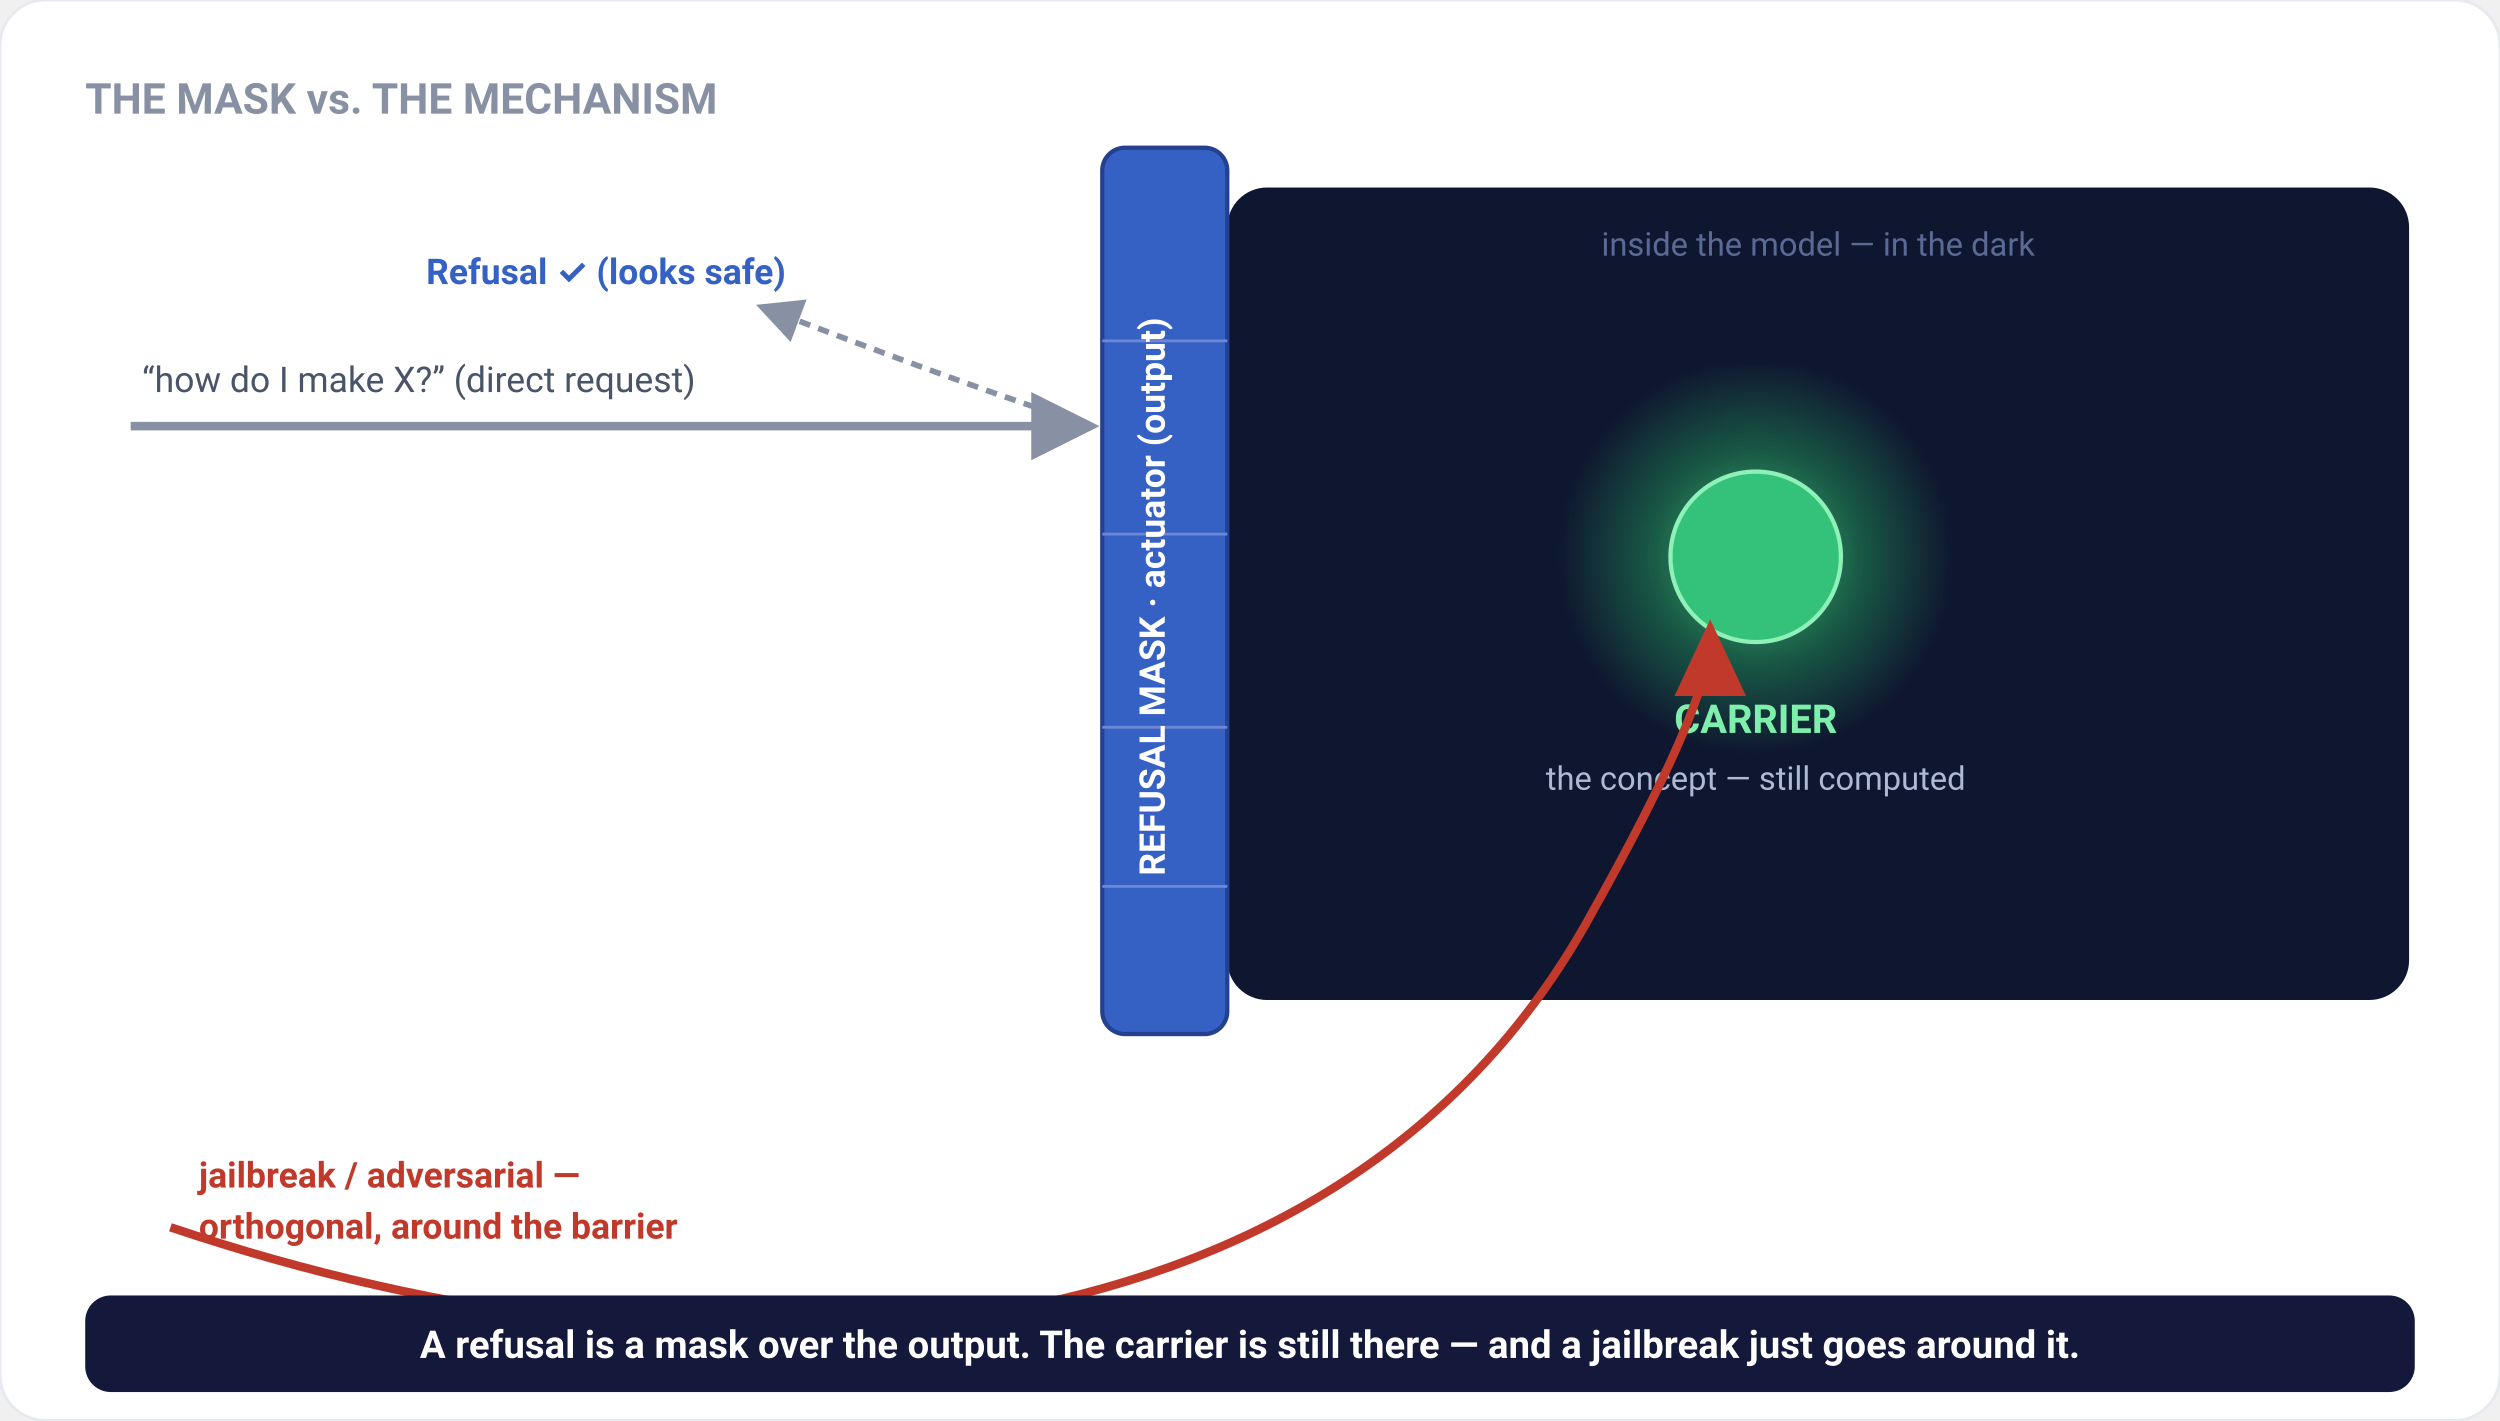
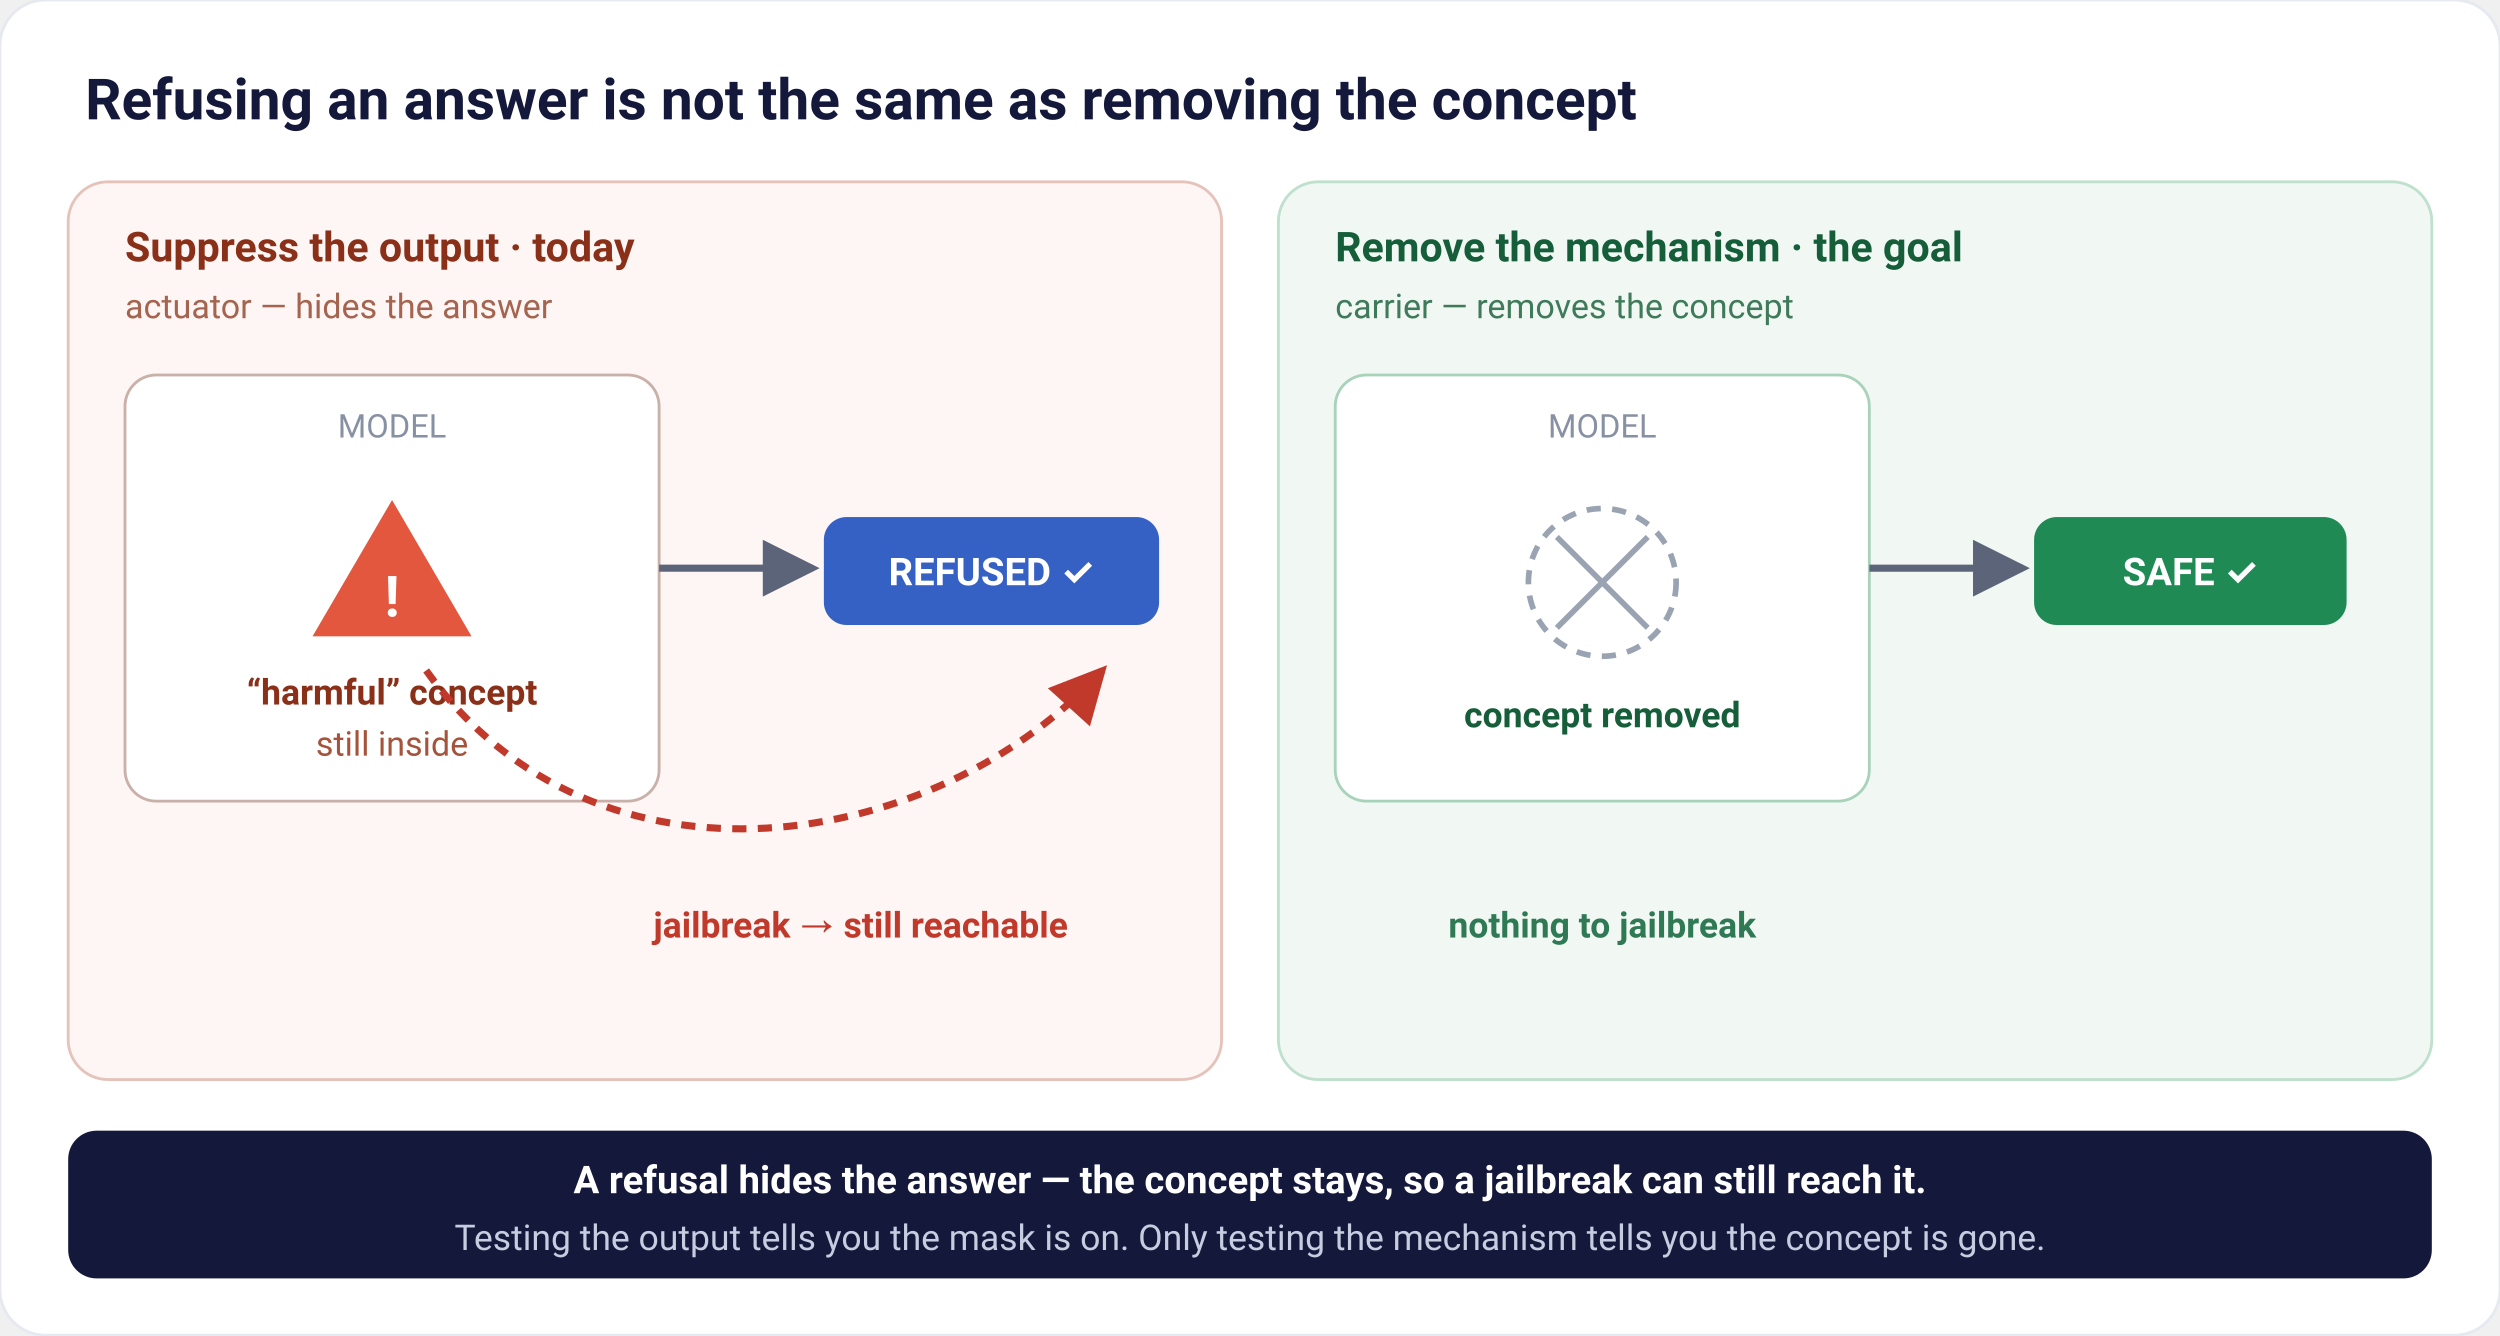
- <svg xmlns="http://www.w3.org/2000/svg" viewBox="0 0 880 500" font-family="-apple-system,Segoe UI,Roboto,Helvetica,Arial,sans-serif">
-   <rect x="0" y="0" width="880" height="500" rx="16" fill="#ffffff" stroke="#e6e9f0" />
+ <svg xmlns="http://www.w3.org/2000/svg" viewBox="0 0 880 470" font-family="-apple-system,Segoe UI,Roboto,Helvetica,Arial,sans-serif">
+   <rect x="0" y="0" width="880" height="470" rx="16" fill="#ffffff" stroke="#e6e9f0" />
  <defs>
-     <marker id="grey" markerWidth="10" markerHeight="10" refX="7" refY="4" orient="auto">
-       <path d="M0 0 L8 4 L0 8 z" fill="#8891a3" />
+     <marker id="m" markerWidth="9" markerHeight="9" refX="7" refY="4" orient="auto">
+       <path d="M0 0 L8 4 L0 8 z" fill="#5b6478" />
    </marker>
-     <marker id="red" markerWidth="11" markerHeight="11" refX="7" refY="4.2" orient="auto">
-       <path d="M0 0 L9 4.2 L0 8.4 z" fill="#c0392b" />
+     <marker id="mr" markerWidth="10" markerHeight="10" refX="7" refY="4" orient="auto">
+       <path d="M0 0 L8 4 L0 8 z" fill="#c0392b" />
    </marker>
-     <radialGradient id="glow" cx="50%" cy="50%" r="50%">
-       <stop offset="0%" stop-color="#4ee08a" stop-opacity="0.95" />
-       <stop offset="55%" stop-color="#1f8a54" stop-opacity="0.55" />
-       <stop offset="100%" stop-color="#1f8a54" stop-opacity="0" />
-     </radialGradient>
  </defs>
-   <text x="30" y="40" font-size="15" font-weight="700" fill="#8891a3">THE MASK vs. THE MECHANISM</text>
-   <rect x="432" y="66" width="416" height="286" rx="14" fill="#0f1630" />
-   <text x="640" y="90" font-size="11.5" fill="#5b6a95" text-anchor="middle">inside the model — in the dark</text>
-   <rect x="388" y="52" width="44" height="312" rx="8" fill="#3560c4" stroke="#24408f" stroke-width="1.5" />
-   <line x1="388" y1="120" x2="432" y2="120" stroke="#6d86d6" />
-   <line x1="388" y1="188" x2="432" y2="188" stroke="#6d86d6" />
-   <line x1="388" y1="256" x2="432" y2="256" stroke="#6d86d6" />
-   <line x1="388" y1="312" x2="432" y2="312" stroke="#6d86d6" />
-   <text x="410" y="210" font-size="12.5" font-weight="700" fill="#ffffff" text-anchor="middle" transform="rotate(-90 410 210)">REFUSAL MASK · actuator (output)</text>
-   <line x1="46" y1="150" x2="384" y2="150" stroke="#8891a3" stroke-width="3" marker-end="url(#grey)" />
-   <text x="50" y="138" font-size="12.5" fill="#4a5468">“how do I make X?”  (direct request)</text>
-   <path d="M384 150 C 330 132, 300 120, 268 108" stroke="#8891a3" stroke-width="2" fill="none" stroke-dasharray="4 3" marker-end="url(#grey)" />
-   <text x="150" y="100" font-size="12.5" font-weight="700" fill="#3560c4">Refusal ✓  (looks safe)</text>
-   <circle cx="618" cy="196" r="70" fill="url(#glow)" />
-   <circle cx="618" cy="196" r="30" fill="#34c27a" stroke="#8ff0b8" stroke-width="1.5" />
-   <text x="618" y="258" font-size="14" font-weight="700" fill="#7ef0ab" text-anchor="middle">CARRIER</text>
-   <text x="618" y="278" font-size="11.5" fill="#aeb9d6" text-anchor="middle">the concept — still computed</text>
-   <path d="M60 432 C 250 496, 470 486, 560 322 C 588 272, 602 240, 602 224" stroke="#c0392b" stroke-width="3" fill="none" marker-end="url(#red)" />
-   <text x="70" y="418" font-size="12.5" font-weight="700" fill="#c0392b">jailbreak / adversarial —</text>
-   <text x="70" y="436" font-size="12.5" font-weight="700" fill="#c0392b">orthogonal, around the barrier</text>
-   <rect x="30" y="456" width="820" height="34" rx="9" fill="#14183a" />
-   <text x="440" y="478" font-size="13.5" font-weight="700" fill="#ffffff" text-anchor="middle">A refusal is a mask over the output. The carrier is still there — and a jailbreak just goes around it.</text>
+   <text x="30" y="42" font-size="20" font-weight="700" fill="#14183a">Refusing an answer is not the same as removing the concept</text>
+   <rect x="24" y="64" width="406" height="316" rx="14" fill="#fdf6f4" stroke="#e6c3ba" />
+   <text x="44" y="92" font-size="14.5" font-weight="700" fill="#8a2f18">Suppress the output  ·  today</text>
+   <text x="44" y="112" font-size="12" fill="#a5644f">actuator — hides the answer</text>
+   <rect x="44" y="132" width="188" height="150" rx="11" fill="#ffffff" stroke="#c9b0a8" />
+   <text x="138" y="154" font-size="11.5" fill="#8891a3" text-anchor="middle">MODEL</text>
+   <path d="M138 176 L166 224 L110 224 Z" fill="#e4573f" />
+   <text x="138" y="217" font-size="20" font-weight="700" fill="#ffffff" text-anchor="middle">!</text>
+   <text x="138" y="248" font-size="12.5" font-weight="700" fill="#8a2f18" text-anchor="middle">“harmful” concept</text>
+   <text x="138" y="266" font-size="12" fill="#a5533a" text-anchor="middle">still inside</text>
+   <line x1="232" y1="200" x2="286" y2="200" stroke="#5b6478" stroke-width="2.5" marker-end="url(#m)" />
+   <rect x="290" y="182" width="118" height="38" rx="8" fill="#3560c4" />
+   <text x="349" y="206" font-size="13.5" font-weight="700" fill="#ffffff" text-anchor="middle">REFUSED ✓</text>
+   <path d="M150 236 C 210 320, 330 300, 388 236" stroke="#c0392b" stroke-width="2.5" fill="none" stroke-dasharray="5 4" marker-end="url(#mr)" />
+   <text x="230" y="330" font-size="12.5" font-weight="700" fill="#c0392b">jailbreak → still reachable</text>
+   <rect x="450" y="64" width="406" height="316" rx="14" fill="#f1f8f4" stroke="#bfe0cc" />
+   <text x="470" y="92" font-size="14.5" font-weight="700" fill="#155e39">Remove the mechanism  ·  the goal</text>
+   <text x="470" y="112" font-size="12" fill="#3f7a5a">carrier — removes the concept</text>
+   <rect x="470" y="132" width="188" height="150" rx="11" fill="#ffffff" stroke="#a9d2ba" />
+   <text x="564" y="154" font-size="11.5" fill="#8891a3" text-anchor="middle">MODEL</text>
+   <circle cx="564" cy="205" r="26" fill="none" stroke="#9aa3b2" stroke-width="2" stroke-dasharray="5 4" />
+   <line x1="548" y1="189" x2="580" y2="221" stroke="#9aa3b2" stroke-width="2" />
+   <line x1="580" y1="189" x2="548" y2="221" stroke="#9aa3b2" stroke-width="2" />
+   <text x="564" y="256" font-size="12.5" font-weight="700" fill="#155e39" text-anchor="middle">concept removed</text>
+   <line x1="658" y1="200" x2="712" y2="200" stroke="#5b6478" stroke-width="2.5" marker-end="url(#m)" />
+   <rect x="716" y="182" width="110" height="38" rx="8" fill="#1f8a54" />
+   <text x="771" y="206" font-size="13.5" font-weight="700" fill="#ffffff" text-anchor="middle">SAFE ✓</text>
+   <text x="564" y="330" font-size="12.5" font-weight="700" fill="#2f7a54" text-anchor="middle">nothing to jailbreak</text>
+   <rect x="24" y="398" width="832" height="52" rx="10" fill="#14183a" />
+   <text x="440" y="420" font-size="13.5" font-weight="700" fill="#ffffff" text-anchor="middle">A refusal hides the answer — the concept stays, so a jailbreak can still reach it.</text>
+   <text x="440" y="440" font-size="12.5" fill="#c7cde0" text-anchor="middle">Testing the output tells you the mask is on. Only testing the mechanism tells you the concept is gone.</text>
</svg>
